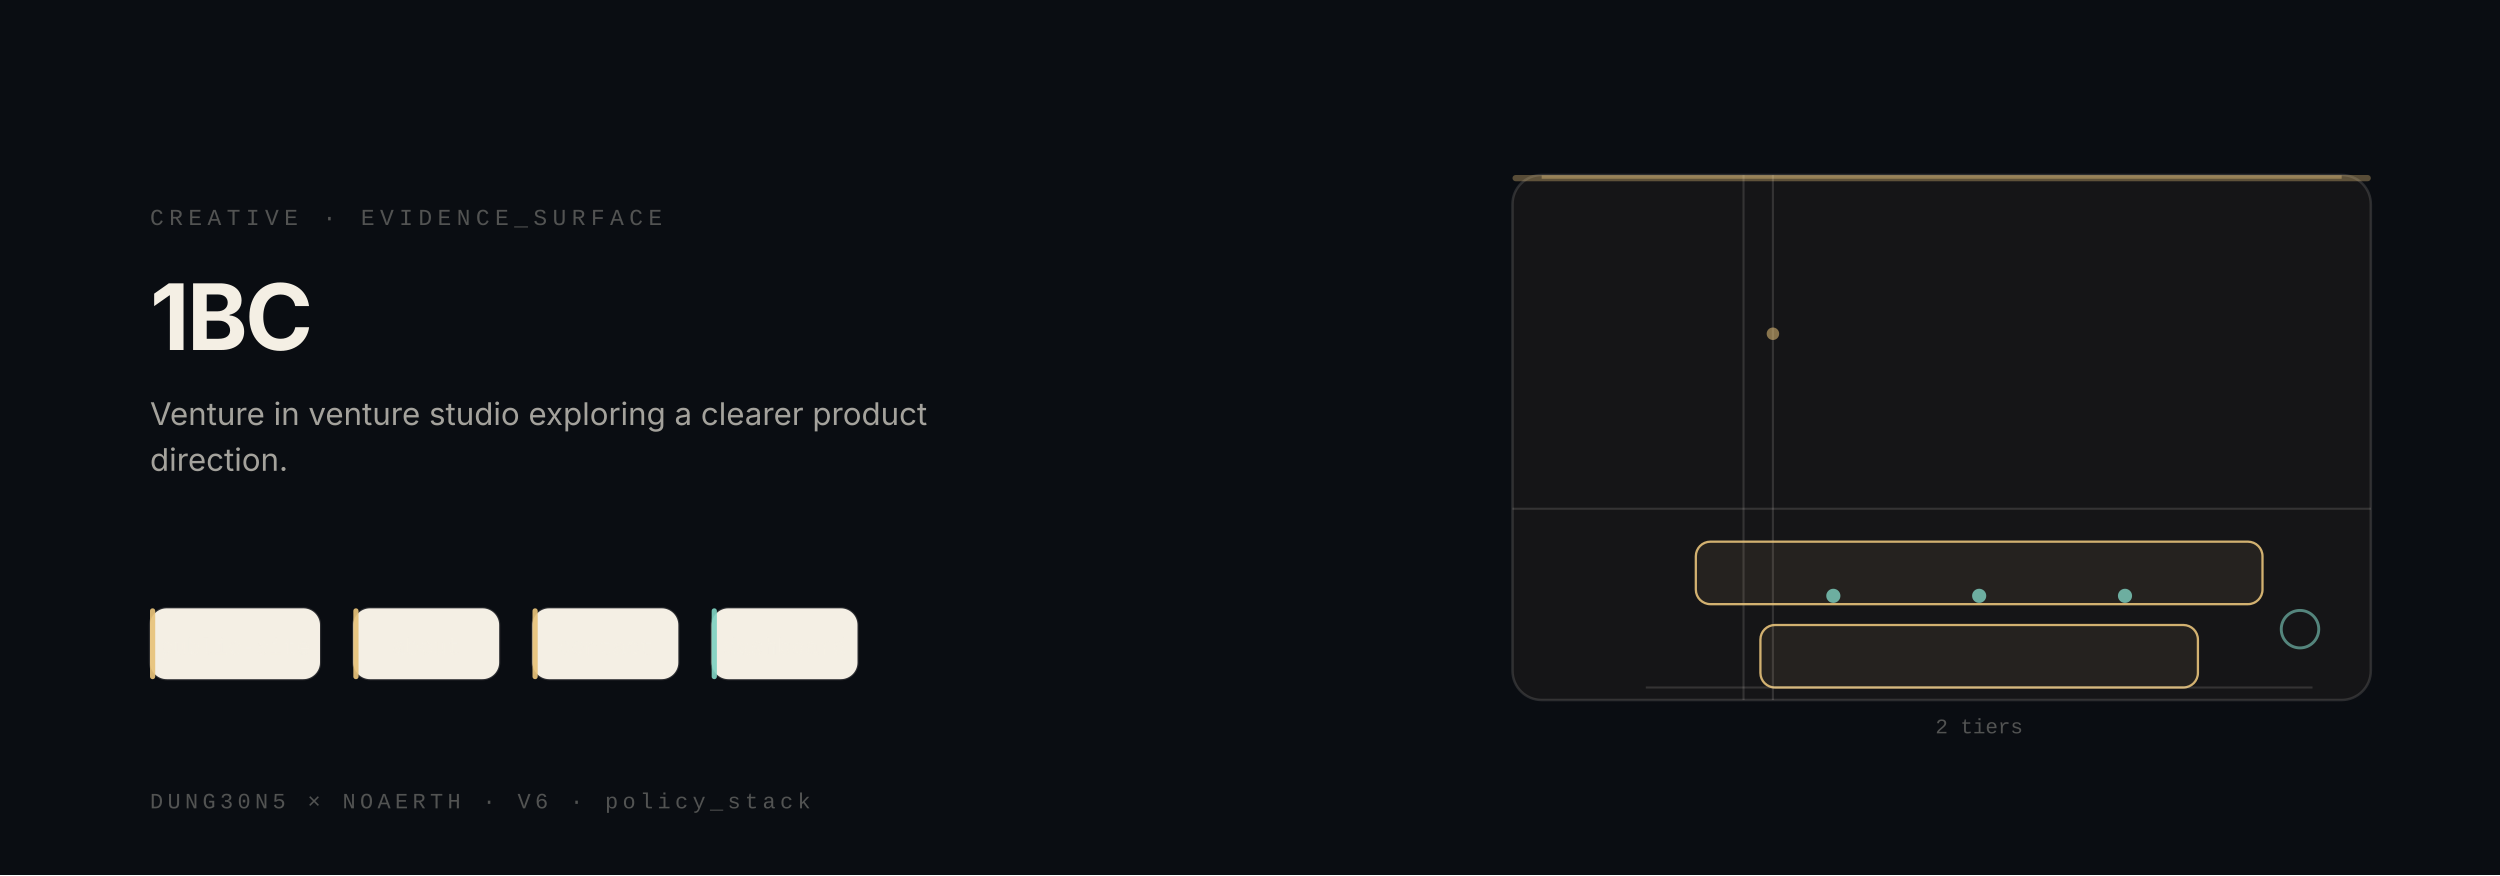
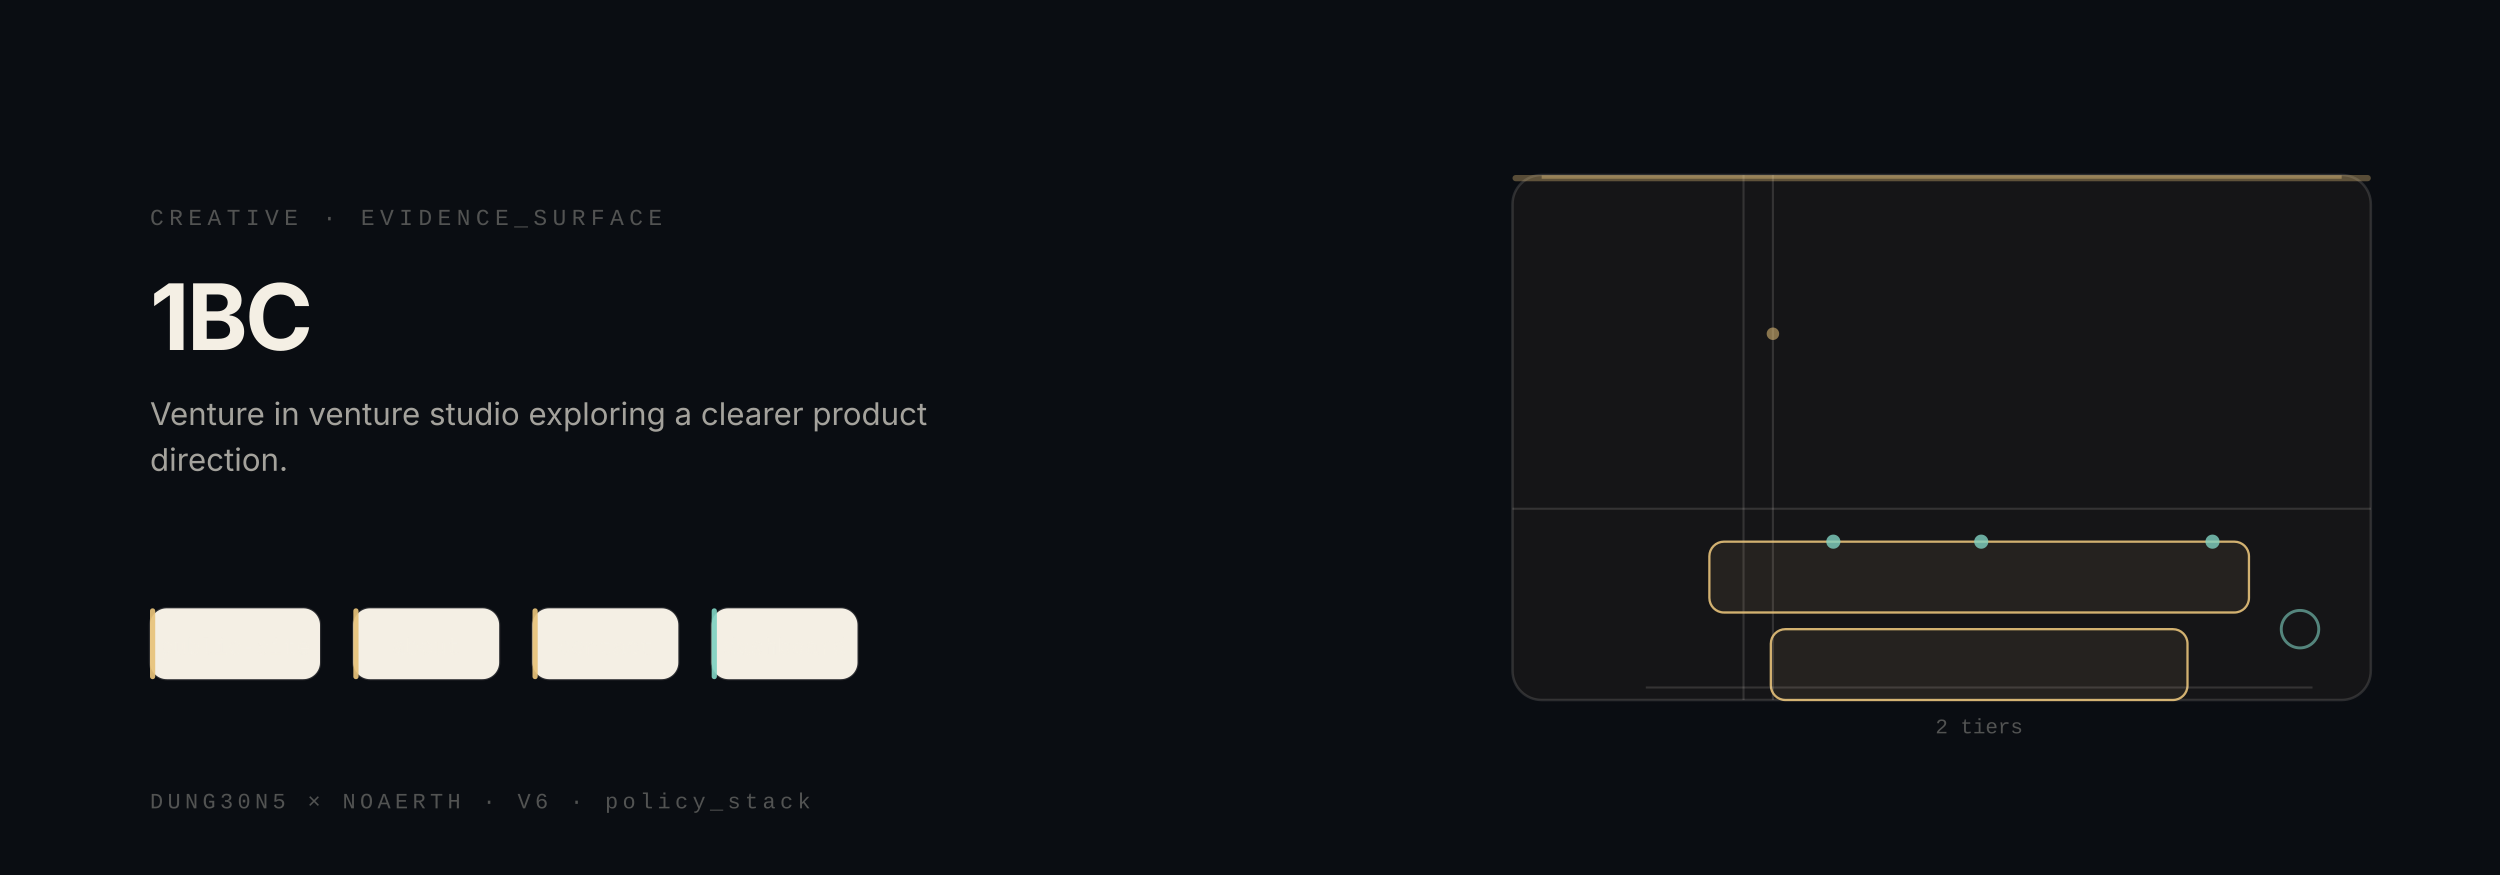
<svg xmlns="http://www.w3.org/2000/svg" viewBox="0 0 1200 420" width="1200" height="420" role="img" aria-label="1BC: claims stack into tiers, and evidence is carried up to be checked">
  <rect width="1200" height="420" fill="#0a0d12" />
  <text x="72" y="108" font-family="ui-monospace, SFMono-Regular, Menlo, Monaco, Consolas, 'Liberation Mono', monospace" font-size="11" letter-spacing="2.6" fill="#f4efe44f">CREATIVE · EVIDENCE_SURFACE</text>
  <text x="72" y="168" font-family="-apple-system, BlinkMacSystemFont, 'Segoe UI', Inter, Helvetica, Arial, sans-serif" font-size="44" font-weight="660" letter-spacing="-1.2" fill="#f4efe4">1BC</text>
  <text x="72" y="204" font-family="-apple-system, BlinkMacSystemFont, 'Segoe UI', Inter, Helvetica, Arial, sans-serif" font-size="15" fill="#f4efe4a8">Venture in venture studio exploring a clearer product</text>
  <text x="72" y="226" font-family="-apple-system, BlinkMacSystemFont, 'Segoe UI', Inter, Helvetica, Arial, sans-serif" font-size="15" fill="#f4efe4a8">direction.</text>
  <rect x="72.0" y="292.0" width="81.6" height="34.0" rx="8" fill="#f4efe4" stroke="#f4efe424" stroke-width="1.1" />
  <rect x="72.0" y="292.0" width="2.5" height="34.0" rx="1.2" fill="#e7c27a" opacity="0.92" />
  <text x="112.8" y="314" font-family="ui-monospace, SFMono-Regular, Menlo, Monaco, Consolas, 'Liberation Mono', monospace" font-size="11" fill="#f4efe4" fill-opacity="0.82" text-anchor="middle">public-site</text>
  <rect x="169.6" y="292.0" width="70.0" height="34.0" rx="8" fill="#f4efe4" stroke="#f4efe424" stroke-width="1.1" />
  <rect x="169.6" y="292.0" width="2.5" height="34.0" rx="1.2" fill="#e7c27a" opacity="0.92" />
  <text x="204.6" y="314" font-family="ui-monospace, SFMono-Regular, Menlo, Monaco, Consolas, 'Liberation Mono', monospace" font-size="11" fill="#f4efe4" fill-opacity="0.82" text-anchor="middle">about</text>
  <rect x="255.6" y="292.0" width="70.0" height="34.0" rx="8" fill="#f4efe4" stroke="#f4efe424" stroke-width="1.1" />
  <rect x="255.6" y="292.0" width="2.5" height="34.0" rx="1.2" fill="#e7c27a" opacity="0.92" />
  <text x="290.6" y="314" font-family="ui-monospace, SFMono-Regular, Menlo, Monaco, Consolas, 'Liberation Mono', monospace" font-size="11" fill="#f4efe4" fill-opacity="0.82" text-anchor="middle">contact</text>
  <rect x="341.6" y="292.0" width="70.0" height="34.0" rx="8" fill="#f4efe4" stroke="#f4efe424" stroke-width="1.1" />
  <rect x="341.6" y="292.0" width="2.5" height="34.0" rx="1.2" fill="#7fd1c1" opacity="0.92" />
  <text x="376.6" y="314" font-family="ui-monospace, SFMono-Regular, Menlo, Monaco, Consolas, 'Liberation Mono', monospace" font-size="11" fill="#f4efe4" fill-opacity="0.82" text-anchor="middle">dashboard</text>
  <rect x="726.0" y="84.0" width="412.0" height="252.0" rx="14" fill="#e7c27a" fill-opacity="0.05" />
  <line x1="740.0" y1="85.0" x2="1124.0" y2="85.0" stroke="#e7c27a" stroke-width="1.6" opacity="0.4" />
  <rect x="726.0" y="84.0" width="412.0" height="252.0" rx="14" fill="none" stroke="#f4efe424" stroke-width="1.2" />
  <line x1="851.0" y1="84.0" x2="851.0" y2="336.0" stroke="#f4efe424" stroke-width="1" />
  <line x1="836.9" y1="84.0" x2="836.9" y2="336.0" stroke="#f4efe424" stroke-width="1" />
  <line x1="726.0" y1="244.2" x2="1138.0" y2="244.2" stroke="#f4efe424" stroke-width="1" />
  <circle cx="851.0" cy="160.2" r="3" fill="#e7c27a" opacity="0.55" />
  <rect x="726.0" y="84.0" width="412.0" height="3" rx="1.5" fill="#e7c27a" opacity="0.35" />
  <circle cx="1104.0" cy="302.0" r="9" fill="none" stroke="#7fd1c1" stroke-width="1.4" opacity="0.6" />
-   <rect x="845.0" y="300.0" width="210.0" height="30" rx="7" fill="#e7c27a" fill-opacity="0.09" stroke="#e7c27a" stroke-width="1.1" opacity="0.9" />
-   <rect x="814.0" y="260.0" width="272.0" height="30" rx="7" fill="#e7c27a" fill-opacity="0.09" stroke="#e7c27a" stroke-width="1.1" opacity="0.9" />
-   <circle cx="880" cy="286" r="3.4" fill="#7fd1c1" opacity="0.8" />
-   <circle cx="950" cy="286" r="3.4" fill="#7fd1c1" opacity="0.8" />
-   <circle cx="1020" cy="286" r="3.4" fill="#7fd1c1" opacity="0.8" />
+   <rect x="850.0" y="302.0" width="200.0" height="34" rx="7" fill="#e7c27a" fill-opacity="0.09" stroke="#e7c27a" stroke-width="1.1" opacity="0.9" />
+   <rect x="820.5" y="260.0" width="259.0" height="34" rx="7" fill="#e7c27a" fill-opacity="0.09" stroke="#e7c27a" stroke-width="1.1" opacity="0.9" />
+   <circle cx="880" cy="260" r="3.4" fill="#7fd1c1" opacity="0.8" />
+   <circle cx="951" cy="260" r="3.4" fill="#7fd1c1" opacity="0.8" />
+   <circle cx="1062" cy="260" r="3.4" fill="#7fd1c1" opacity="0.8" />
  <line x1="790" y1="330" x2="1110" y2="330" stroke="#f4efe424" stroke-width="1" />
  <text x="950" y="352" font-family="ui-monospace, SFMono-Regular, Menlo, Monaco, Consolas, 'Liberation Mono', monospace" font-size="10" fill="#f4efe44f" text-anchor="middle">2 tiers</text>
  <text x="72" y="388" font-family="ui-monospace, SFMono-Regular, Menlo, Monaco, Consolas, 'Liberation Mono', monospace" font-size="10.5" letter-spacing="2.1" fill="#f4efe44f">DUNG30N5 × NOAERTH · V6 · policy_stack</text>
</svg>
